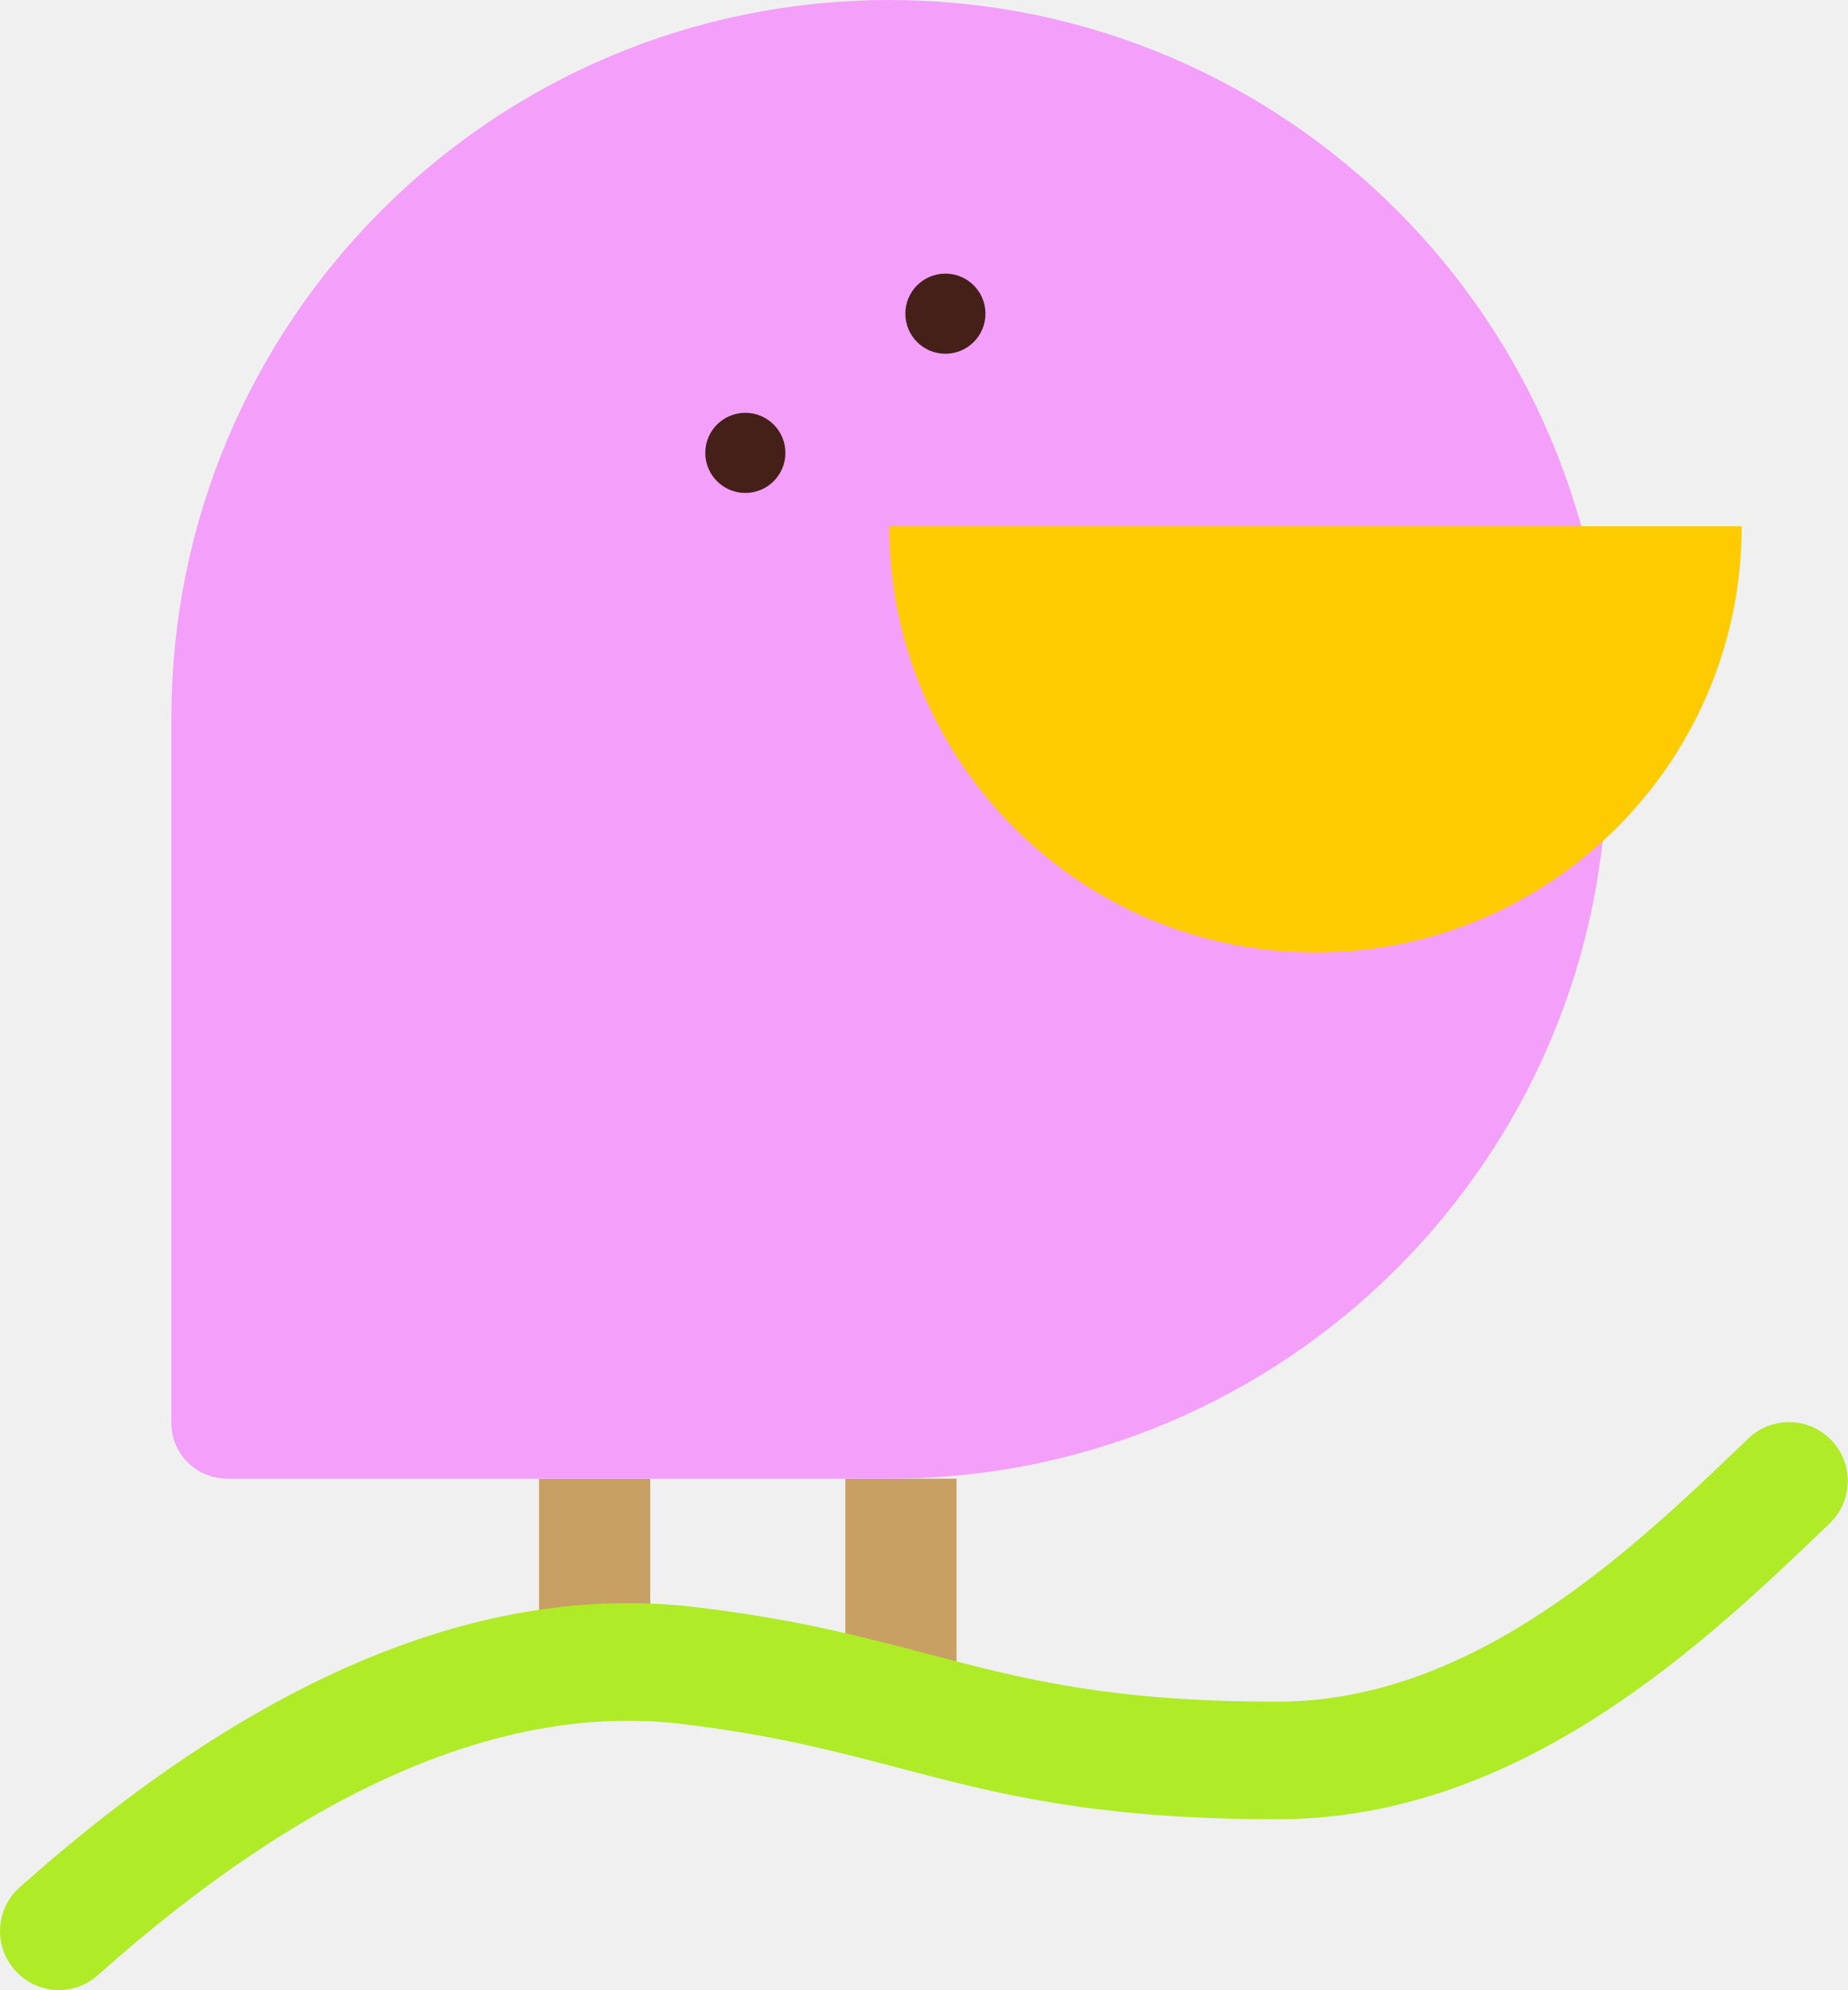
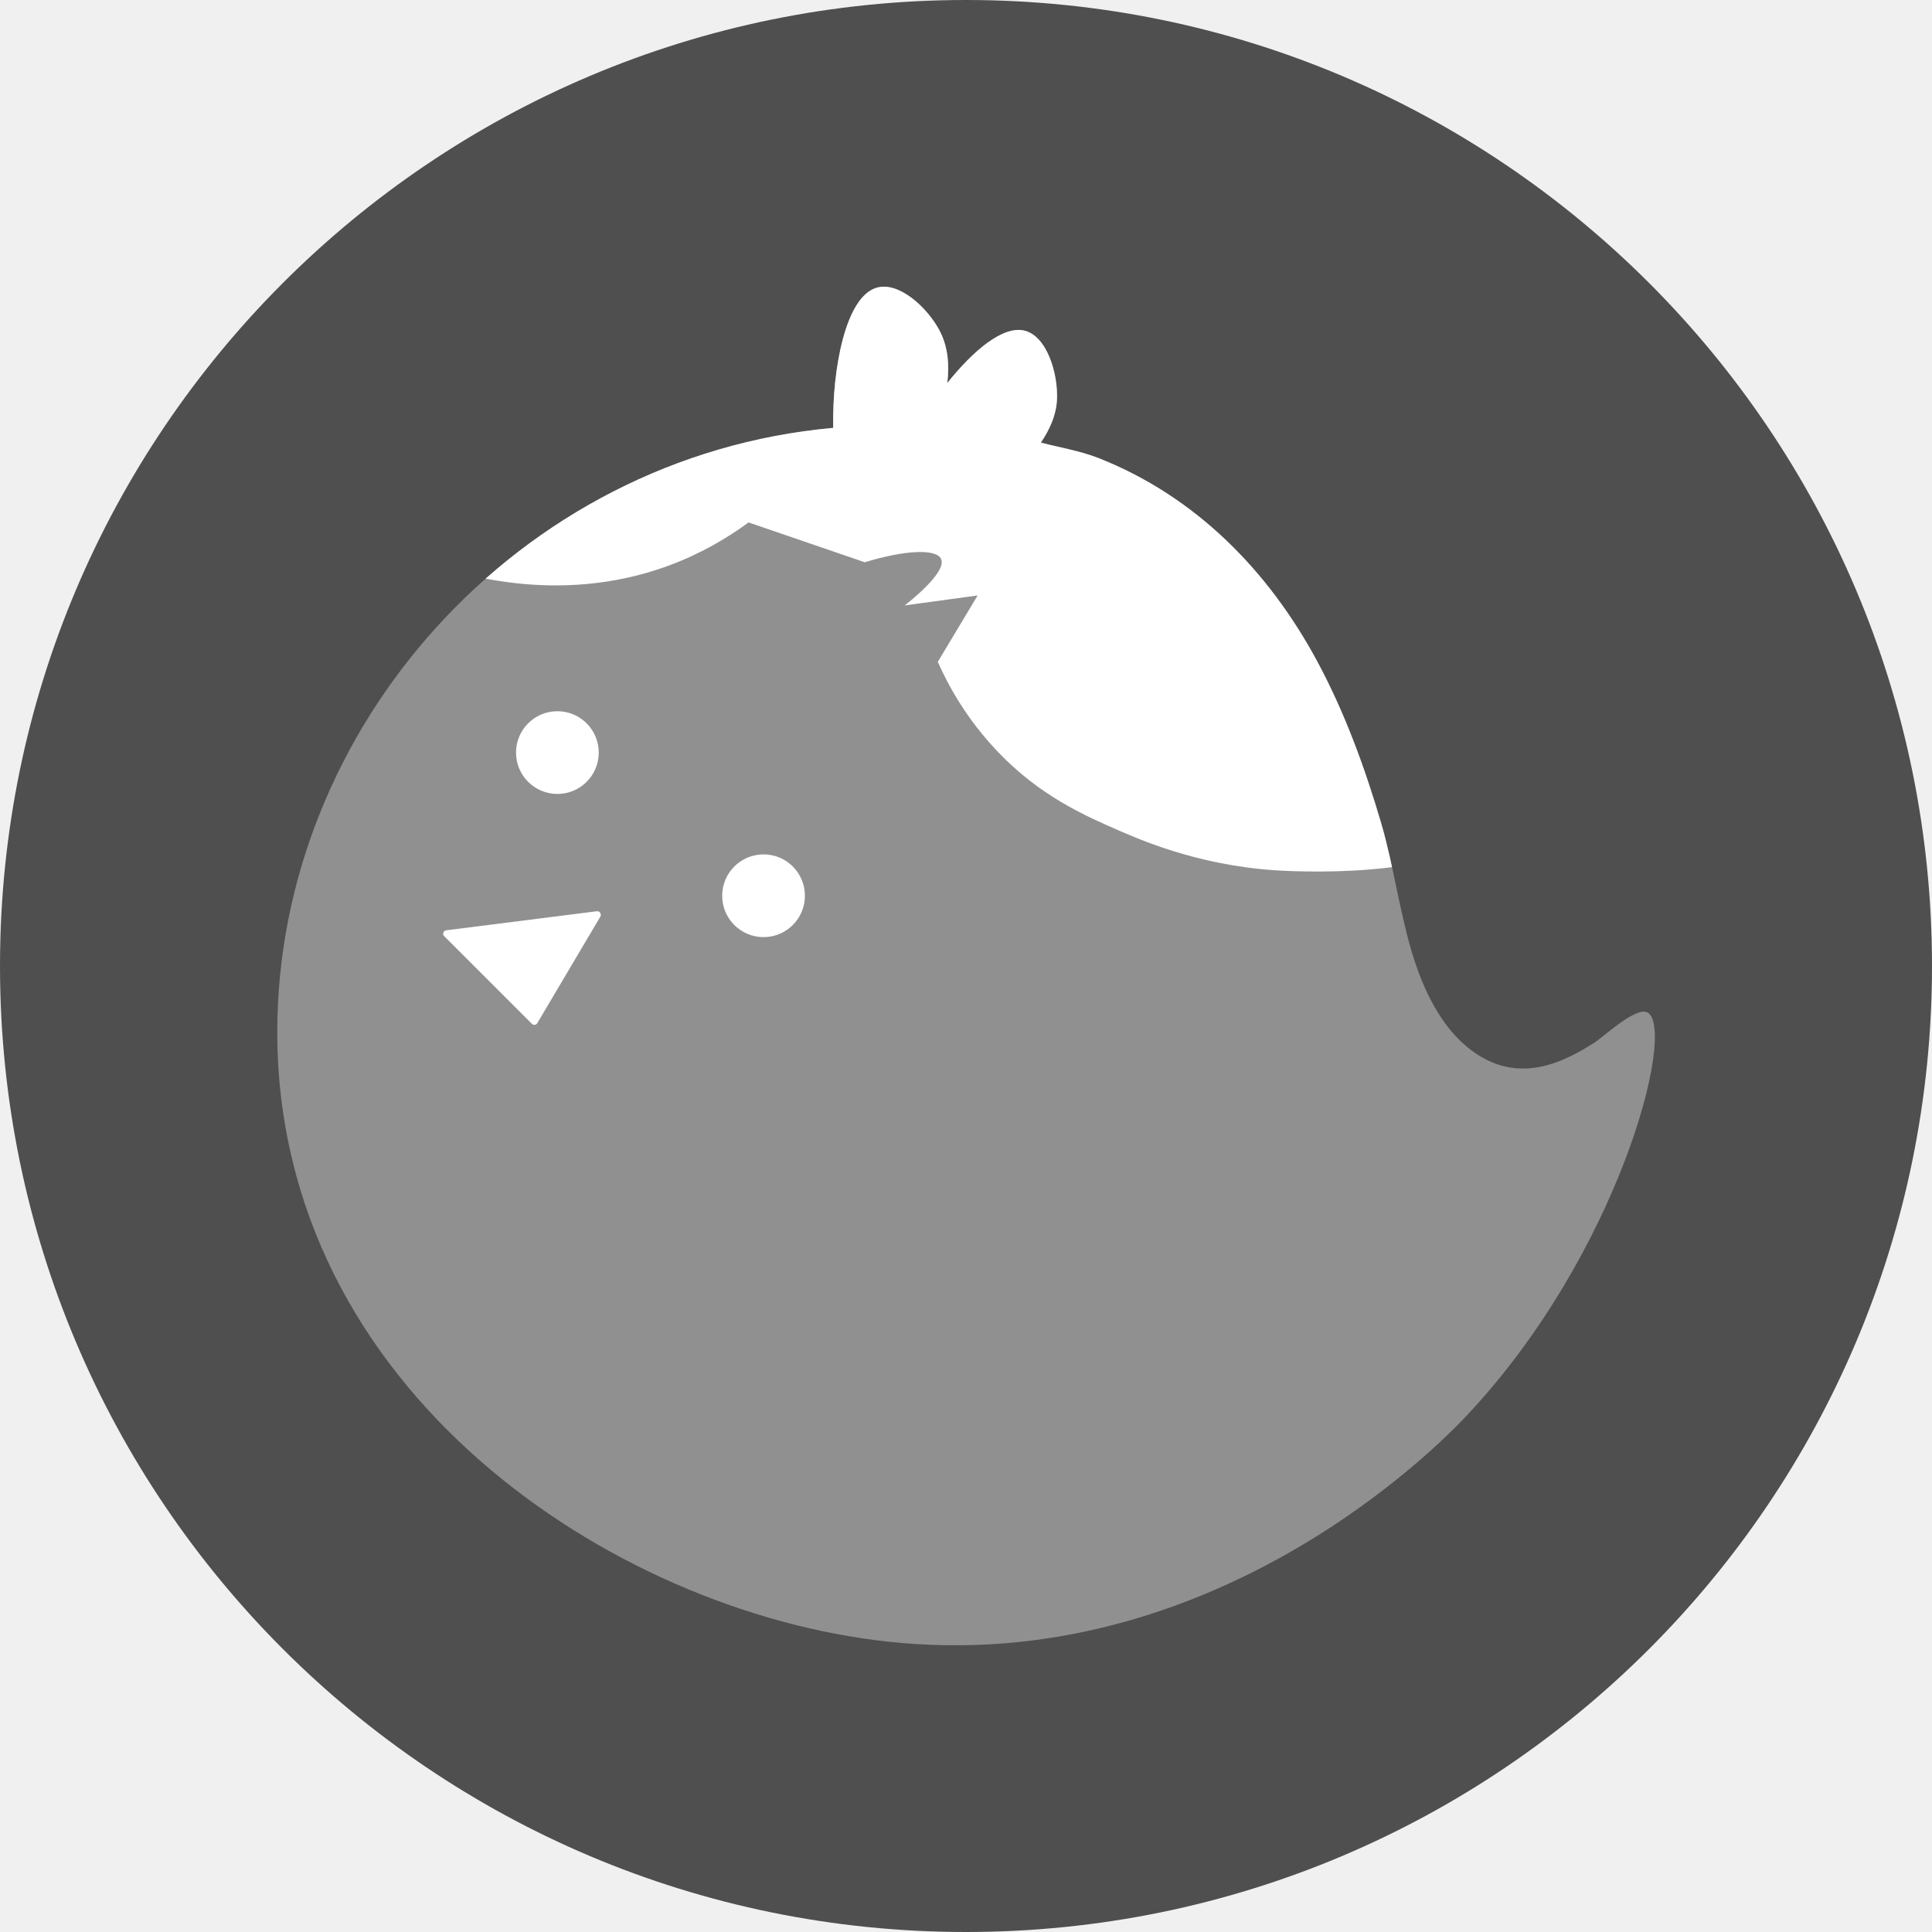
- <svg xmlns="http://www.w3.org/2000/svg" id="_레이어_2" data-name="레이어 2" viewBox="0 0 148.06 159.42">
+ <svg xmlns="http://www.w3.org/2000/svg" id="_레이어_2" data-name="레이어_2" viewBox="0 0 317.12 317.12">
  <defs>
    <style>
      .cls-1 {
-         fill: #f4a0fa;
+         fill: none;
      }

      .cls-2 {
-         fill: #fdcb00;
+         fill: #909090;
      }

      .cls-3 {
-         fill: #c9a063;
+         fill: #4f4f4f;
      }

      .cls-4 {
-         fill: #afeb26;
+         fill: #fff;
      }

      .cls-5 {
-         fill: #452018;
+         clip-path: url(#clippath);
      }
    </style>
+     <clipPath id="clippath">
+       <path class="cls-1" d="M270.5,166.24c-1.86-1.21-7.27,3.94-8.78,4.89-4.07,2.6-8.74,4.89-13.72,4.11-4.33-.65-8-3.55-10.64-7.05-2.64-3.59-4.37-7.7-5.67-12.07-2.03-6.92-3.03-14.37-4.98-20.99-2.68-9.13-5.97-18.13-10.47-26.52-8.05-14.97-20.03-27.17-36-33.45-3.03-1.17-6.23-1.69-9.39-2.51,1.43-2.12,2.51-4.46,2.64-7.01.22-4.28-1.64-10.51-5.37-11.38-3.5-.82-8.35,3.25-12.63,8.61.35-2.99.13-5.93-1.25-8.57-1.99-3.81-6.75-8.22-10.43-7.05-5.02,1.56-7.23,13.28-7.05,22.98-51.84,4.67-91.25,49.37-91.25,99.17.04,58.8,54.91,95.06,100.04,100.04,53.48,5.93,90.82-32.41,95.19-37.08,24.92-26.48,34.44-63.17,29.73-66.16l.04.04Z" />
+     </clipPath>
  </defs>
-   <g id="_레이어_1-2" data-name="레이어 1">
+   <g id="_레이어_1-2" data-name="레이어_1">
+     <circle class="cls-3" cx="158.56" cy="158.56" r="158.56" />
    <g>
      <g>
-         <rect class="cls-3" x="43.19" y="118.46" width="8.91" height="18.97" />
-         <rect class="cls-3" x="67.73" y="118.46" width="8.91" height="18.97" />
-         <path class="cls-1" d="m18.18,118.46h53.07c31.77,0,57.52-25.75,57.52-57.52v-3.41C128.78,25.75,103.02,0,71.25,0h0C39.48,0,13.73,25.75,13.73,57.52v56.48c0,2.46,1.99,4.45,4.45,4.45Z" />
-         <path class="cls-2" d="m71.25,42.16h68.3c0,18.86-15.29,34.15-34.15,34.15s-34.15-15.29-34.15-34.15Z" />
-         <circle class="cls-5" cx="75.75" cy="25.13" r="3.21" />
-         <circle class="cls-5" cx="59.72" cy="36.28" r="3.21" />
+         <path class="cls-2" d="M270.5,166.24c-1.86-1.21-7.27,3.94-8.78,4.89-4.07,2.6-8.74,4.89-13.72,4.11-4.33-.65-8-3.55-10.64-7.05-2.64-3.59-4.37-7.7-5.67-12.07-2.03-6.92-3.03-14.37-4.98-20.99-2.68-9.13-5.97-18.13-10.47-26.52-8.05-14.97-20.03-27.17-36-33.45-3.03-1.17-6.23-1.69-9.39-2.51,1.43-2.12,2.51-4.46,2.64-7.01.22-4.28-1.64-10.51-5.37-11.38-3.5-.82-8.35,3.25-12.63,8.61.35-2.99.13-5.93-1.25-8.57-1.99-3.81-6.75-8.22-10.43-7.05-5.02,1.56-7.23,13.28-7.05,22.98-51.84,4.67-91.25,49.37-91.25,99.17.04,58.8,54.91,95.06,100.04,100.04,53.48,5.93,90.82-32.41,95.19-37.08,24.92-26.48,34.44-63.17,29.73-66.16l.04.04Z" />
+         <path class="cls-4" d="M88.18,167.96l10.36-17.5c.24-.41-.09-.94-.56-.89l-24.74,3.13c-.47.06-.68.65-.32.97l14.38,14.38c.27.27.71.21.92-.12l-.03.03Z" />
+         <circle class="cls-4" cx="91.49" cy="123.53" r="6.79" />
+         <circle class="cls-4" cx="125.33" cy="147.03" r="6.79" />
      </g>
-       <path class="cls-4" d="m4.72,159.42c-1.3,0-2.59-.53-3.52-1.58-1.73-1.94-1.56-4.92.38-6.65,18.95-16.89,37.14-24.44,54.08-22.45,7.99.94,13.49,2.39,18.81,3.79,7.4,1.95,14.39,3.79,27.8,3.79h.12c15.75-.01,28.43-12.19,37.69-21.08,1.88-1.8,4.86-1.74,6.66.14,1.8,1.88,1.74,4.86-.14,6.66-9.83,9.43-24.67,23.69-44.21,23.7h-.13c-14.63,0-22.54-2.08-30.2-4.1-5-1.31-10.17-2.68-17.51-3.54-14.15-1.67-29.86,5.11-46.71,20.13-.9.8-2.02,1.2-3.13,1.2Z" />
+       <g class="cls-5">
+         <path class="cls-4" d="M68.38,91.74c6.21,2.38,23.12,7.85,41.41,1.09,5.32-1.97,9.66-4.57,13.08-7.08,6.36,2.18,12.71,4.36,19.07,6.54,6.66-2.03,11.75-2.24,12.53-.54,1.02,2.22-5.52,7.27-5.99,7.63.02,0,2-.27,2.02-.28.37-.05,9.6-1.31,9.97-1.36l-6.54,10.9c1.72,3.88,4.7,9.35,9.81,14.71,6.94,7.29,14.24,10.51,20.16,13.08,4.33,1.87,14.36,6.1,27.79,6.54,5.95.19,31.58,1.03,40.87-11.44,13.93-18.7-7.93-68.6-45.77-90.45-35.23-20.34-71.89-9.22-76.83-7.63-43.27,13.9-59.44,52.9-61.57,58.3Z" />
+       </g>
    </g>
  </g>
</svg>
